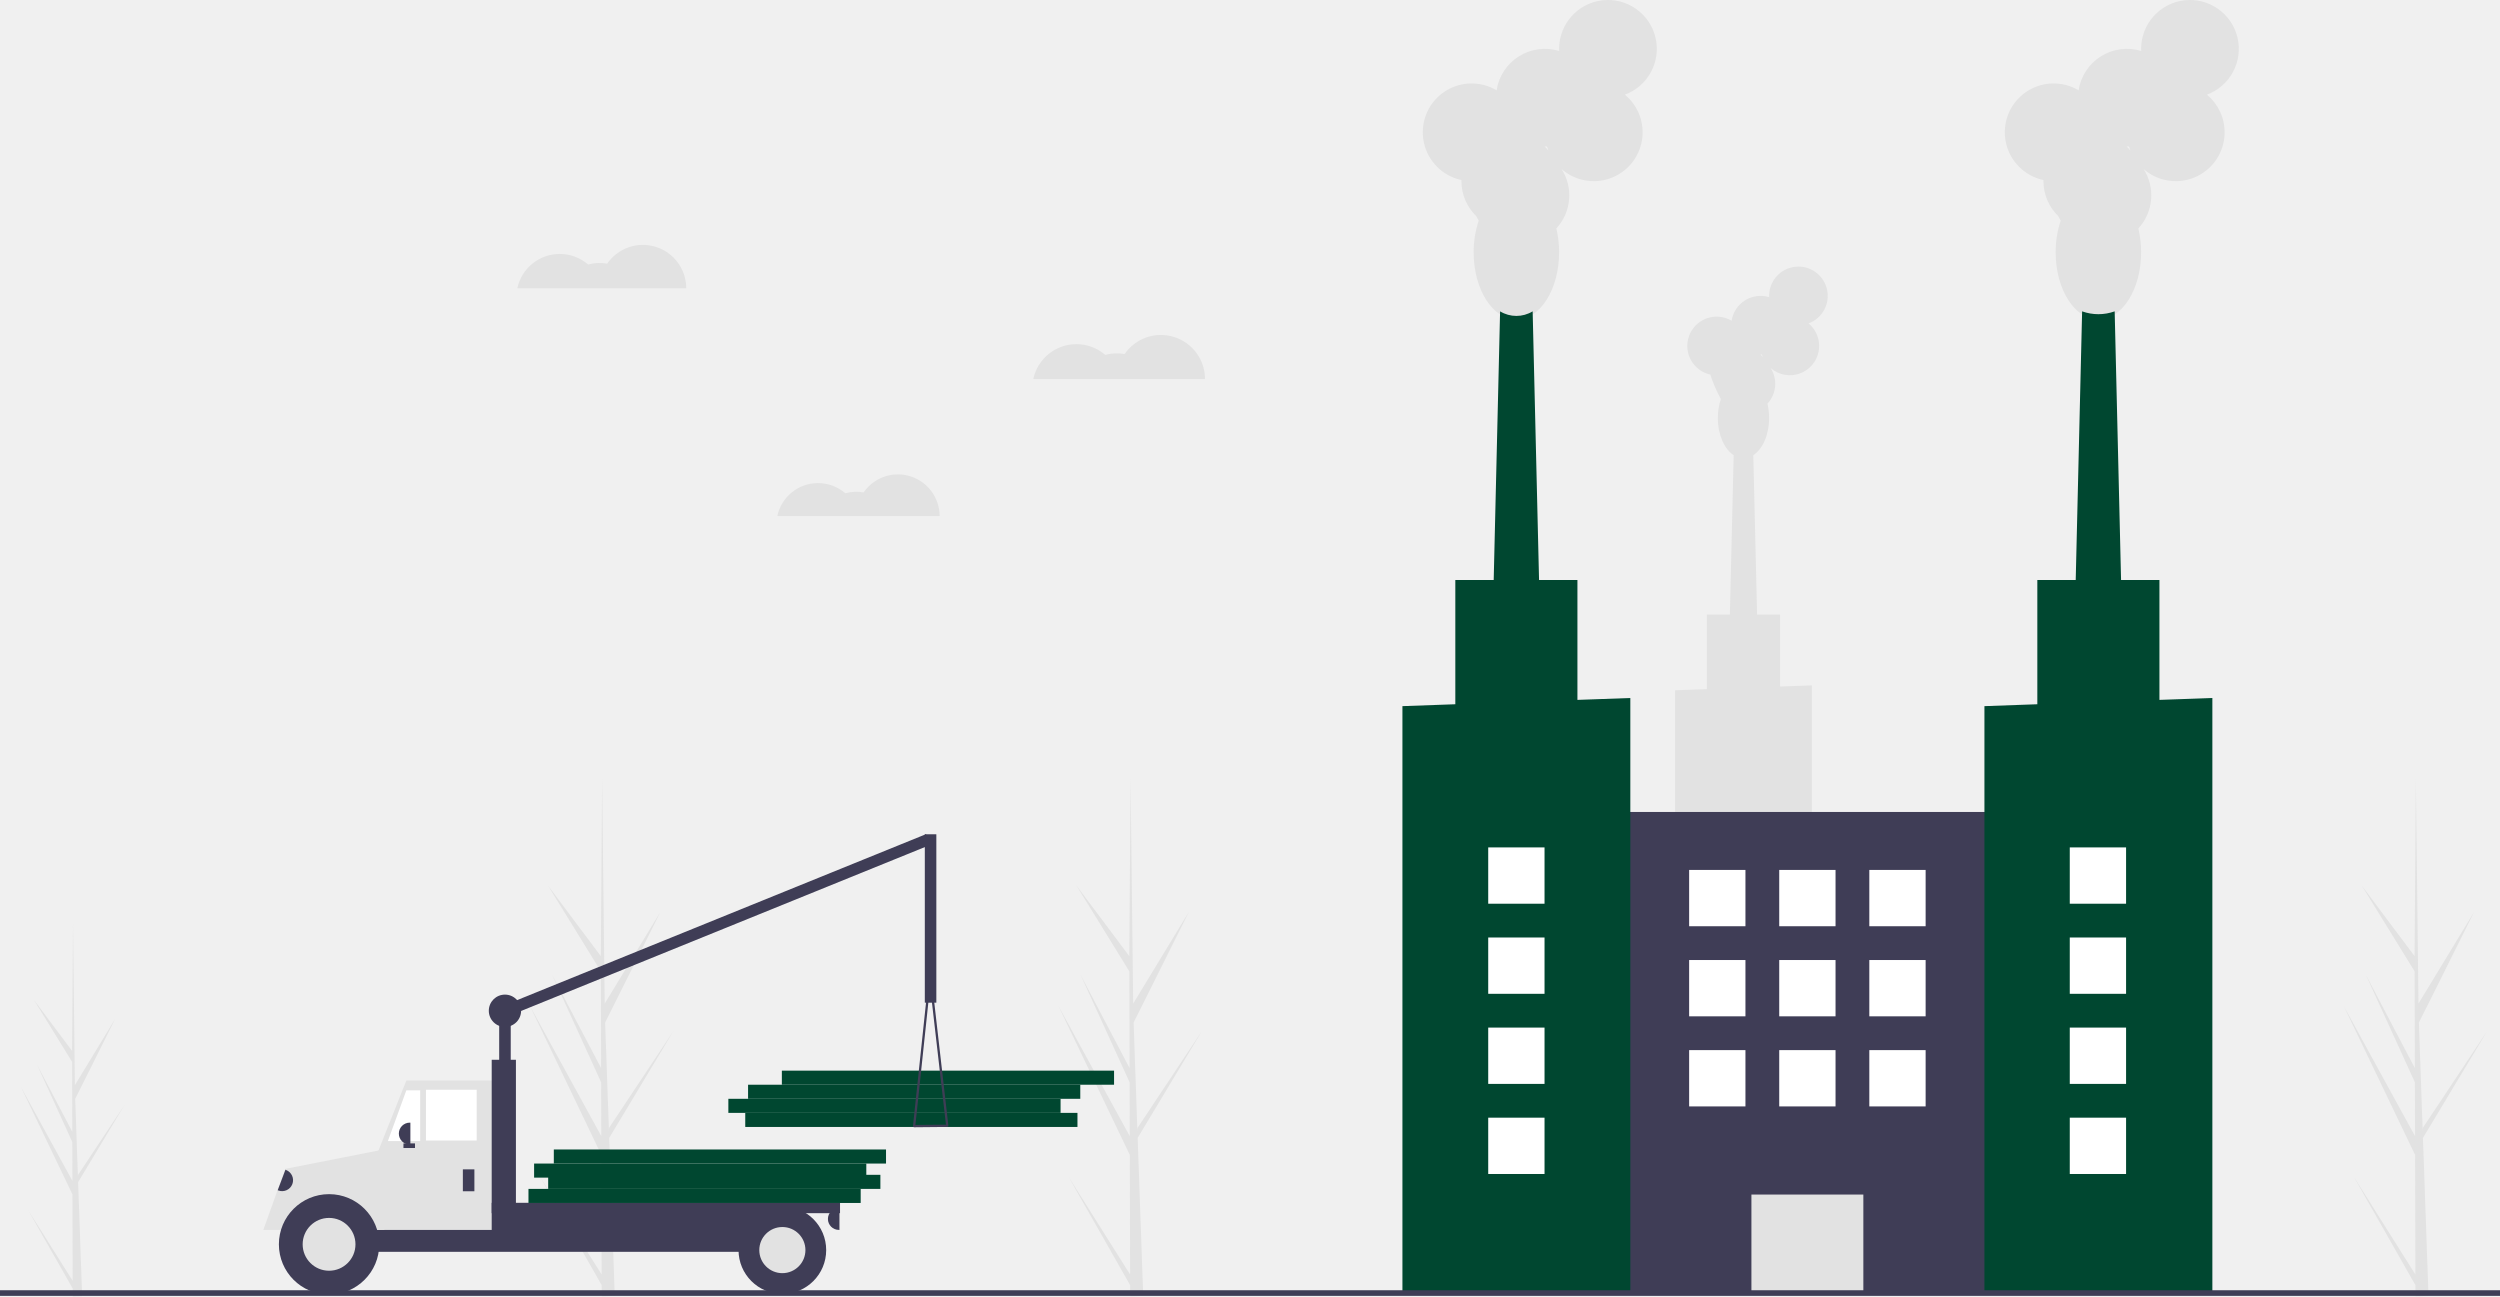
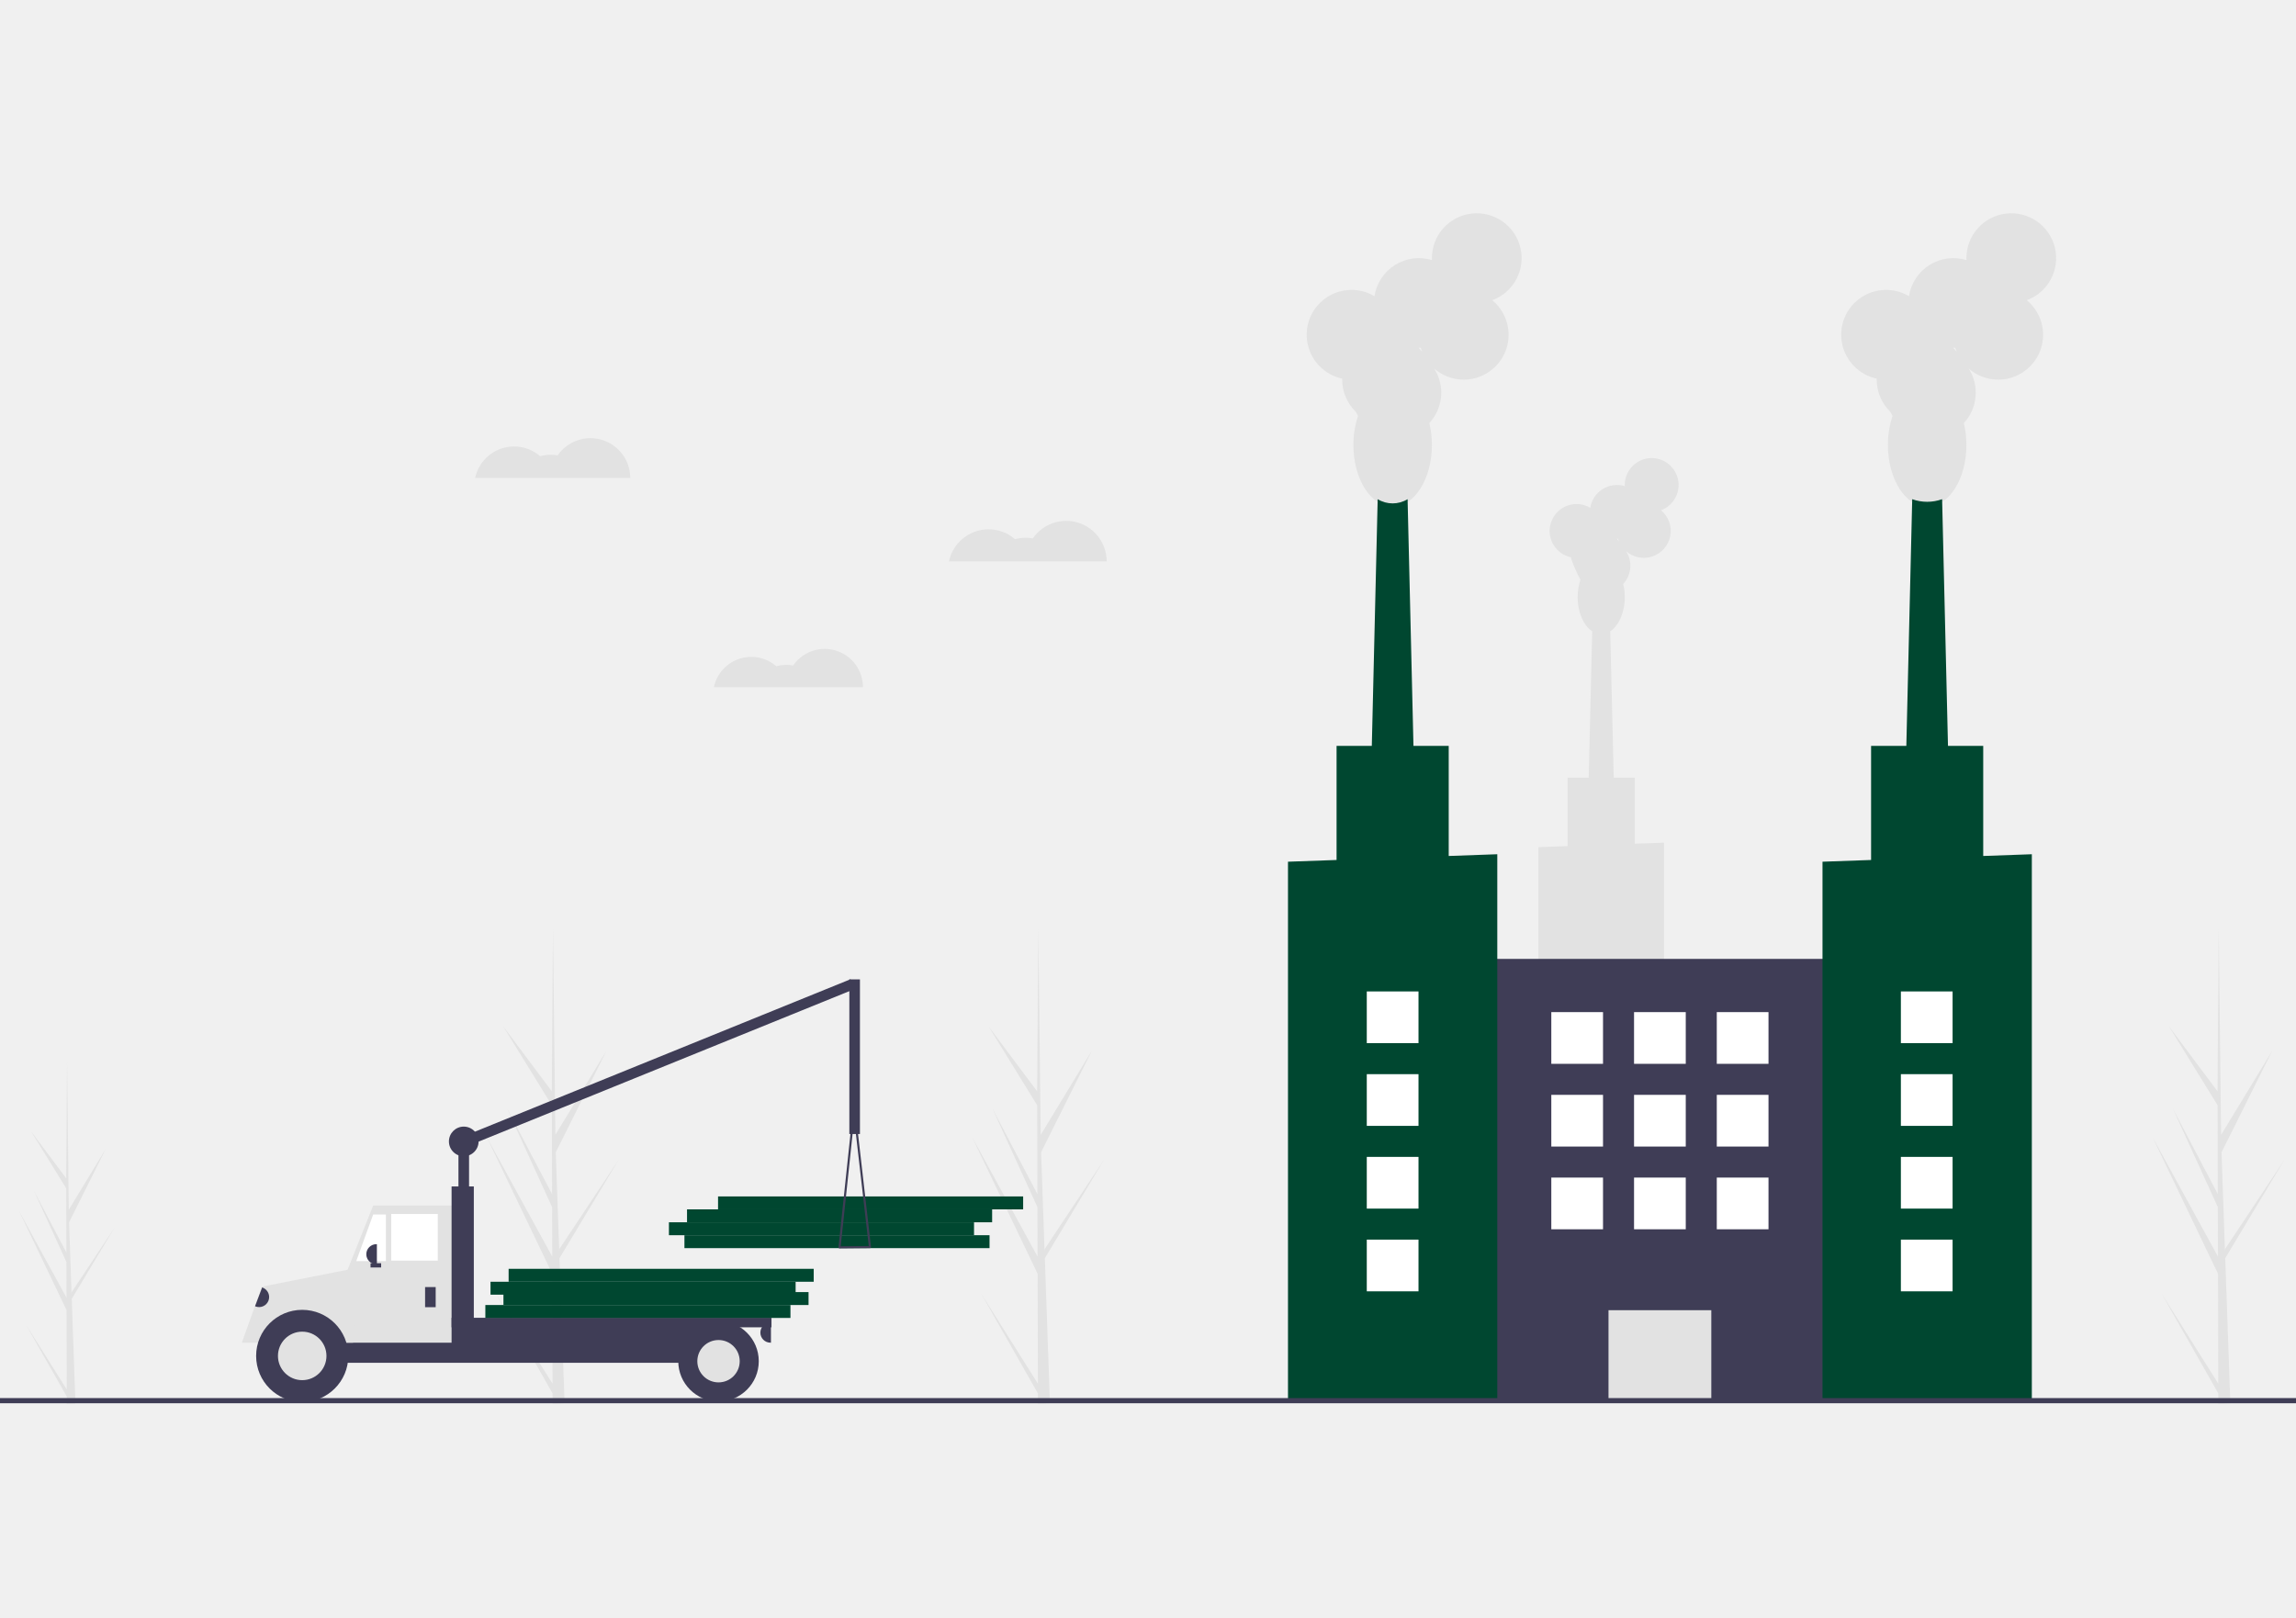
- <svg xmlns="http://www.w3.org/2000/svg" data-name="Layer 1" width="888" height="460.526" viewBox="0 0 888 460.526">
+ <svg xmlns="http://www.w3.org/2000/svg" data-name="Layer 1" width="888" height="625.526" viewBox="0 0 888 460.526">
  <path d="M369.701,672.443l-21.874-34.714,21.885,38.496.012,3.955q2.341-.027,4.634-.179l-1.784-50.812.023-.393-.04-.075-.17-4.801,22.872-38.046-22.895,34.451-.069,1.017-1.348-38.391,19.662-39.364-19.816,32.618-.922-79.573-.004-.265-.003.261-.449,62.738-18.788-25.102,18.805,30.506.087,34.362-17.433-33.187,17.443,38.239.048,19.107L344.254,577.082l25.343,52.874Z" transform="translate(-156 -219.7372)" fill="#e2e2e2" />
  <path d="M557.413,672.443,535.538,637.729,557.423,676.225l.012,3.955q2.341-.027,4.634-.179L560.285,629.189l.023-.393-.04-.075-.17-4.801L582.97,585.873l-22.895,34.451-.069,1.017-1.348-38.391,19.662-39.364-19.816,32.618-.922-79.573-.004-.265-.003.261-.449,62.738-18.788-25.102,18.805,30.506.087,34.362-17.433-33.187,17.443,38.239.048,19.107-25.323-46.208,25.343,52.874Z" transform="translate(-156 -219.7372)" fill="#e2e2e2" />
  <path d="M181.811,674.676l-15.795-25.067,15.803,27.797.008,2.856q1.69-.02,3.346-.13l-1.288-36.691.017-.284-.029-.054-.123-3.467L200.266,612.164l-16.533,24.877-.049.734-.973-27.722,14.198-28.424-14.309,23.553-.666-57.459-.003-.191-.002.188-.324,45.303-13.567-18.126,13.579,22.028.063,24.813-12.588-23.964,12.595,27.612.035,13.797L163.436,605.816l18.3,38.18Z" transform="translate(-156 -219.7372)" fill="#e2e2e2" />
  <path d="M1013.945,672.443l-21.874-34.714,21.885,38.496.012,3.955q2.341-.027,4.634-.179l-1.784-50.812.023-.393-.04-.075-.17-4.801,22.872-38.046-22.895,34.451-.069,1.017-1.348-38.391,19.662-39.364-19.816,32.618-.922-79.573-.004-.265-.003.261-.449,62.738-18.788-25.102,18.805,30.506.087,34.362-17.433-33.187,17.443,38.239.048,19.107-25.323-46.208,25.343,52.874Z" transform="translate(-156 -219.7372)" fill="#e2e2e2" />
  <rect x="420.714" y="615.033" width="118" height="5" transform="translate(803.4279 1015.328) rotate(-180)" fill="#004730" />
  <rect x="414.714" y="610.033" width="118" height="5" transform="translate(791.4279 1005.328) rotate(-180)" fill="#004730" />
  <rect x="421.714" y="605.033" width="118" height="5" transform="translate(805.4279 995.3279) rotate(-180)" fill="#004730" />
  <rect x="433.714" y="600.033" width="118" height="5" transform="translate(829.4279 985.3279) rotate(-180)" fill="#004730" />
  <rect x="333.313" y="577.937" width="4.097" height="29.088" transform="translate(514.7229 965.2259) rotate(-180)" fill="#3f3d56" />
  <rect x="407.831" y="466.888" width="4.097" height="163.621" transform="translate(-100.3859 915.1075) rotate(-112.0915)" fill="#3f3d56" />
  <rect x="257.519" y="636.524" width="35.644" height="13.93" transform="translate(394.6817 1067.241) rotate(-180)" fill="#3f3d56" />
  <rect x="260.797" y="648.815" width="175.76" height="15.568" transform="translate(541.3533 1093.461) rotate(-180)" fill="#3f3d56" />
  <polygon points="133.68 436.862 175.879 436.862 175.879 383.806 144.332 383.806 133.68 410.565 133.68 436.862" fill="#e2e2e2" />
  <rect x="307.297" y="606.821" width="18.027" height="18.027" transform="translate(476.6211 1011.931) rotate(-180)" fill="#fff" />
  <polygon points="137.777 405.315 149.249 405.315 149.249 387.289 144.332 387.289 137.777 405.315" fill="#fff" />
  <rect x="320.408" y="635.09" width="4.097" height="7.784" transform="translate(488.912 1058.227) rotate(-180)" fill="#3f3d56" />
  <path d="M297.669,618.497h.205a3.892,3.892,0,0,1,3.892,3.892v0a3.892,3.892,0,0,1-3.892,3.892h-.205a0,0,0,0,1,0,0v-7.784A0,0,0,0,1,297.669,618.497Z" transform="translate(443.4357 1025.042) rotate(180)" fill="#3f3d56" />
  <path d="M450.077,648.815h.205a3.892,3.892,0,0,1,3.892,3.892v0a3.892,3.892,0,0,1-3.892,3.892h-.205a0,0,0,0,1,0,0v-7.784A0,0,0,0,1,450.077,648.815Z" transform="matrix(-1, 0, 0, -1, 748.2503, 1085.677)" fill="#3f3d56" />
  <path d="M273.292,648.756a20.27,20.27,0,0,0-15.756,7.843h-8.007l7.784-21.684,36.258-7.151-1.024,28.835H289.048A20.27,20.27,0,0,0,273.292,648.756Z" transform="translate(-156 -219.7372)" fill="#e2e2e2" />
  <circle cx="116.883" cy="441.983" r="17.822" fill="#3f3d56" />
  <circle cx="116.883" cy="441.983" r="9.38" fill="#e2e2e2" />
  <circle cx="277.894" cy="444.032" r="15.568" fill="#3f3d56" />
  <circle cx="277.894" cy="444.032" r="8.194" fill="#e2e2e2" />
  <rect x="330.65" y="596.169" width="8.604" height="62.069" transform="translate(513.9036 1034.67) rotate(-180)" fill="#3f3d56" />
  <rect x="330.65" y="646.971" width="123.729" height="3.687" transform="translate(629.0284 1077.893) rotate(-180)" fill="#3f3d56" />
  <rect x="299.308" y="625.872" width="4.097" height="1.639" transform="translate(446.7132 1033.645) rotate(-180)" fill="#3f3d56" />
  <path d="M480.394,620.002a.41.41,0,0,1-.104-.318l5.65-53.432a.41.41,0,0,1,.406-.367h.002a.41.41,0,0,1,.407.363L492.866,619.569a.41.41,0,0,1-.403.456l-11.761.111h-.004A.409.409,0,0,1,480.394,620.002Zm5.97-49.966-5.211,49.277L492,619.21Z" transform="translate(-156 -219.7372)" fill="#3f3d56" />
  <path d="M255.88,635.705h.205a3.892,3.892,0,0,1,3.892,3.892v0a3.892,3.892,0,0,1-3.892,3.892h-.205a0,0,0,0,1,0,0v-7.784A0,0,0,0,1,255.88,635.705Z" transform="translate(86.94131 -269.6233) rotate(20.71738)" fill="#3f3d56" />
  <rect x="484.491" y="516.073" width="4.097" height="59.816" transform="translate(817.0794 872.2247) rotate(-180)" fill="#3f3d56" />
  <circle cx="179.361" cy="359.02" r="5.736" fill="#3f3d56" />
  <rect x="343.714" y="642.033" width="118" height="5" transform="translate(649.4279 1069.328) rotate(-180)" fill="#004730" />
  <rect x="350.714" y="637.033" width="118" height="5" transform="translate(663.4279 1059.328) rotate(-180)" fill="#004730" />
  <rect x="345.714" y="633.033" width="118" height="5" transform="translate(653.4279 1051.328) rotate(-180)" fill="#004730" />
  <rect x="352.714" y="628.033" width="118" height="5" transform="translate(667.4279 1041.328) rotate(-180)" fill="#004730" />
  <path d="M538.337,341.979a15.596,15.596,0,0,1,10.237,3.814,15.606,15.606,0,0,1,6.887-.303,15.66,15.66,0,0,1,28.555,8.887H523.019A15.665,15.665,0,0,1,538.337,341.979Z" transform="translate(-156 -219.7372)" fill="#e2e2e2" />
  <path d="M446.572,391.327a14.744,14.744,0,0,1,9.678,3.606,14.755,14.755,0,0,1,6.511-.286,14.805,14.805,0,0,1,26.996,8.402H432.09A14.81,14.81,0,0,1,446.572,391.327Z" transform="translate(-156 -219.7372)" fill="#e2e2e2" />
  <path d="M354.824,309.935a15.341,15.341,0,0,1,10.069,3.752,15.351,15.351,0,0,1,6.775-.298,15.404,15.404,0,0,1,28.088,8.742h-60A15.409,15.409,0,0,1,354.824,309.935Z" transform="translate(-156 -219.7372)" fill="#e2e2e2" />
  <path d="M750.999,464.923V589.828H799.573V463.188l-11.276.403V438.033h-8.179l-1.348-56.604c3.3-2.151,5.623-7.258,5.623-13.222a21.669,21.669,0,0,0-.594-5.084,10.4,10.4,0,0,0,1.12-12.668,10.407,10.407,0,1,0,13.487-15.851,10.41,10.41,0,1,0-14.014-9.767c0,.152.005.304.011.454a10.415,10.415,0,0,0-13.338,8.383,10.409,10.409,0,1,0-7.485,19.127c-.002.076-.006.151-.006.227a50.599,50.599,0,0,0,3.676,8.435,21.026,21.026,0,0,0-1.074,6.745c0,5.964,2.322,11.072,5.623,13.222l-1.348,56.604h-8.178V464.52Zm30.332-119.268.027.001c.15,0,.299-.005.448-.011q.141.461.322.904A10.453,10.453,0,0,0,781.331,345.654Z" transform="translate(-156 -219.7372)" fill="#e2e2e2" />
  <rect x="724.254" y="508.148" width="147.458" height="170.589" transform="translate(1439.966 967.1482) rotate(-180)" fill="#3f3d56" />
  <rect x="778.105" y="644.041" width="39.756" height="34.696" transform="translate(1439.966 1103.041) rotate(-180)" fill="#e2e2e2" />
  <path d="M675.111,283.692c-.003.126-.01.251-.01.377a17.293,17.293,0,0,0,5.26,12.437,17.329,17.329,0,0,0,.867,1.62,35.029,35.029,0,0,0-1.79,11.241c0,13.174,6.796,23.854,15.18,23.854s15.18-10.68,15.18-23.854a36.105,36.105,0,0,0-.989-8.473,17.334,17.334,0,0,0,1.867-21.113,17.346,17.346,0,1,0,22.479-26.419,17.35,17.35,0,1,0-23.356-16.278c0,.254.008.506.019.757a17.359,17.359,0,0,0-22.23,13.971,17.348,17.348,0,1,0-12.476,31.879Zm29.627-11.911c.25,0,.499-.008.746-.019q.233.769.536,1.506a17.387,17.387,0,0,0-1.327-1.488Z" transform="translate(-156 -219.7372)" fill="#e2e2e2" />
  <path d="M685.941,451.767h17.35l-.62-26.02v-.01l-2.271-95.41a11.095,11.095,0,0,1-11.57,0l-2.27,95.41v.01Z" transform="translate(-156 -219.7372)" fill="#004730" />
  <polygon points="498.141 250.82 498.141 459 579.092 459 579.092 247.93 560.301 248.6 560.301 206.01 516.931 206.01 516.931 250.15 498.141 250.82" fill="#004730" />
  <path d="M881.841,283.692c-.003.126-.01.251-.01.377a17.293,17.293,0,0,0,5.26,12.437,17.329,17.329,0,0,0,.867,1.62,35.029,35.029,0,0,0-1.79,11.241c0,13.174,6.796,23.854,15.18,23.854s15.18-10.68,15.18-23.854a36.106,36.106,0,0,0-.989-8.473,17.334,17.334,0,0,0,1.867-21.113,17.346,17.346,0,1,0,22.479-26.419,17.35,17.35,0,1,0-23.356-16.278c0,.254.008.506.019.757a17.359,17.359,0,0,0-22.23,13.971,17.348,17.348,0,1,0-12.476,31.879ZM911.468,271.781c.25,0,.499-.008.746-.019q.233.769.536,1.506a17.385,17.385,0,0,0-1.327-1.488Z" transform="translate(-156 -219.7372)" fill="#e2e2e2" />
  <path d="M892.674,451.767h17.348L907.131,330.331a17.101,17.101,0,0,1-11.565,0Z" transform="translate(-156 -219.7372)" fill="#004730" />
  <polygon points="704.871 250.82 704.871 459 785.831 459 785.831 247.93 779.181 248.17 767.031 248.6 767.031 206.01 723.661 206.01 723.661 250.15 704.871 250.82" fill="#004730" />
  <rect x="819.983" y="528.737" width="20" height="20" transform="translate(1503.966 857.7372) rotate(-180)" fill="#fff" />
  <rect x="787.983" y="528.737" width="20" height="20" transform="translate(1439.966 857.7372) rotate(-180)" fill="#fff" />
  <rect x="755.983" y="528.737" width="20" height="20" transform="translate(1375.966 857.7372) rotate(-180)" fill="#fff" />
  <rect x="819.983" y="560.737" width="20" height="20" transform="translate(1503.966 921.7372) rotate(-180)" fill="#fff" />
  <rect x="787.983" y="560.737" width="20" height="20" transform="translate(1439.966 921.7372) rotate(-180)" fill="#fff" />
  <rect x="755.983" y="560.737" width="20" height="20" transform="translate(1375.966 921.7372) rotate(-180)" fill="#fff" />
  <rect x="819.983" y="592.737" width="20" height="20" transform="translate(1503.966 985.7372) rotate(-180)" fill="#fff" />
  <rect x="787.983" y="592.737" width="20" height="20" transform="translate(1439.966 985.7372) rotate(-180)" fill="#fff" />
  <rect x="755.983" y="592.737" width="20" height="20" transform="translate(1375.966 985.7372) rotate(-180)" fill="#fff" />
  <rect x="684.618" y="520.737" width="20" height="20" transform="translate(1233.235 841.7372) rotate(-180)" fill="#fff" />
  <rect x="684.618" y="552.737" width="20" height="20" transform="translate(1233.235 905.7372) rotate(-180)" fill="#fff" />
  <rect x="684.618" y="584.737" width="20" height="20" transform="translate(1233.235 969.7372) rotate(-180)" fill="#fff" />
  <rect x="684.618" y="616.737" width="20" height="20" transform="translate(1233.235 1033.737) rotate(-180)" fill="#fff" />
  <rect x="891.181" y="520.737" width="20" height="20" transform="translate(1646.363 841.7372) rotate(-180)" fill="#fff" />
  <rect x="891.181" y="552.737" width="20" height="20" transform="translate(1646.363 905.7372) rotate(-180)" fill="#fff" />
  <rect x="891.181" y="584.737" width="20" height="20" transform="translate(1646.363 969.7372) rotate(-180)" fill="#fff" />
  <rect x="891.181" y="616.737" width="20" height="20" transform="translate(1646.363 1033.737) rotate(-180)" fill="#fff" />
  <rect y="458.295" width="888" height="2" fill="#3f3d56" />
</svg>
